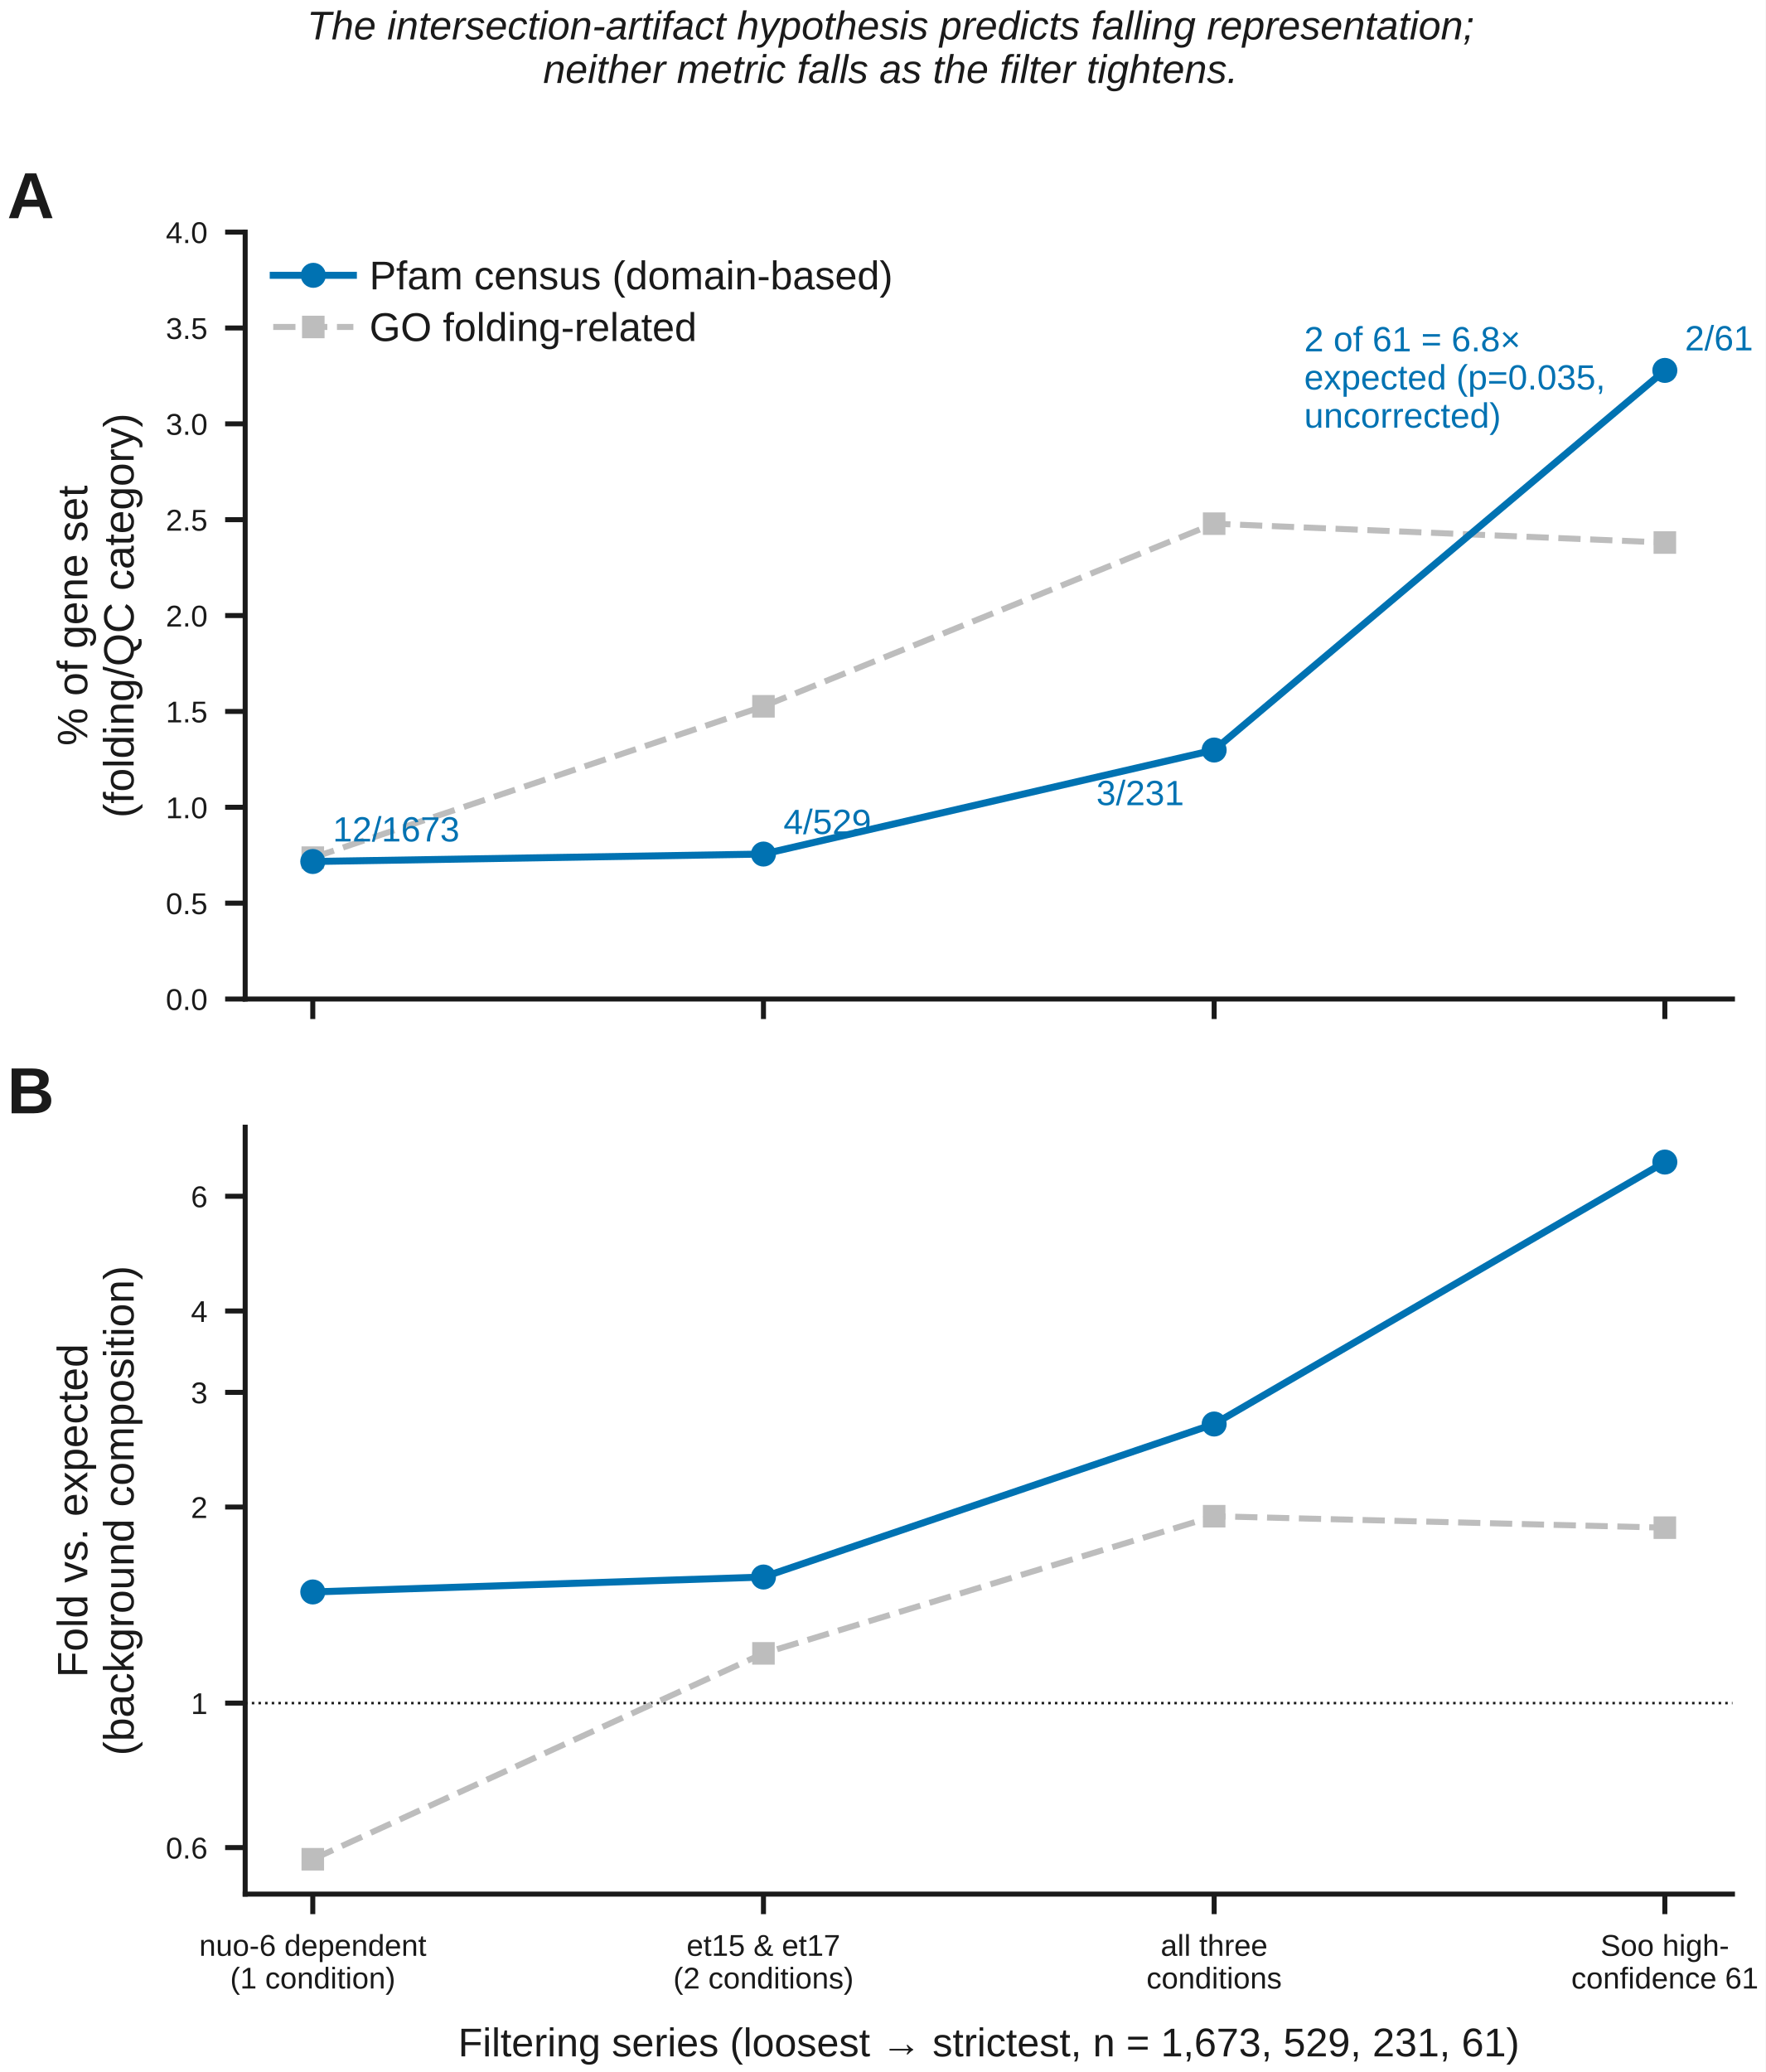
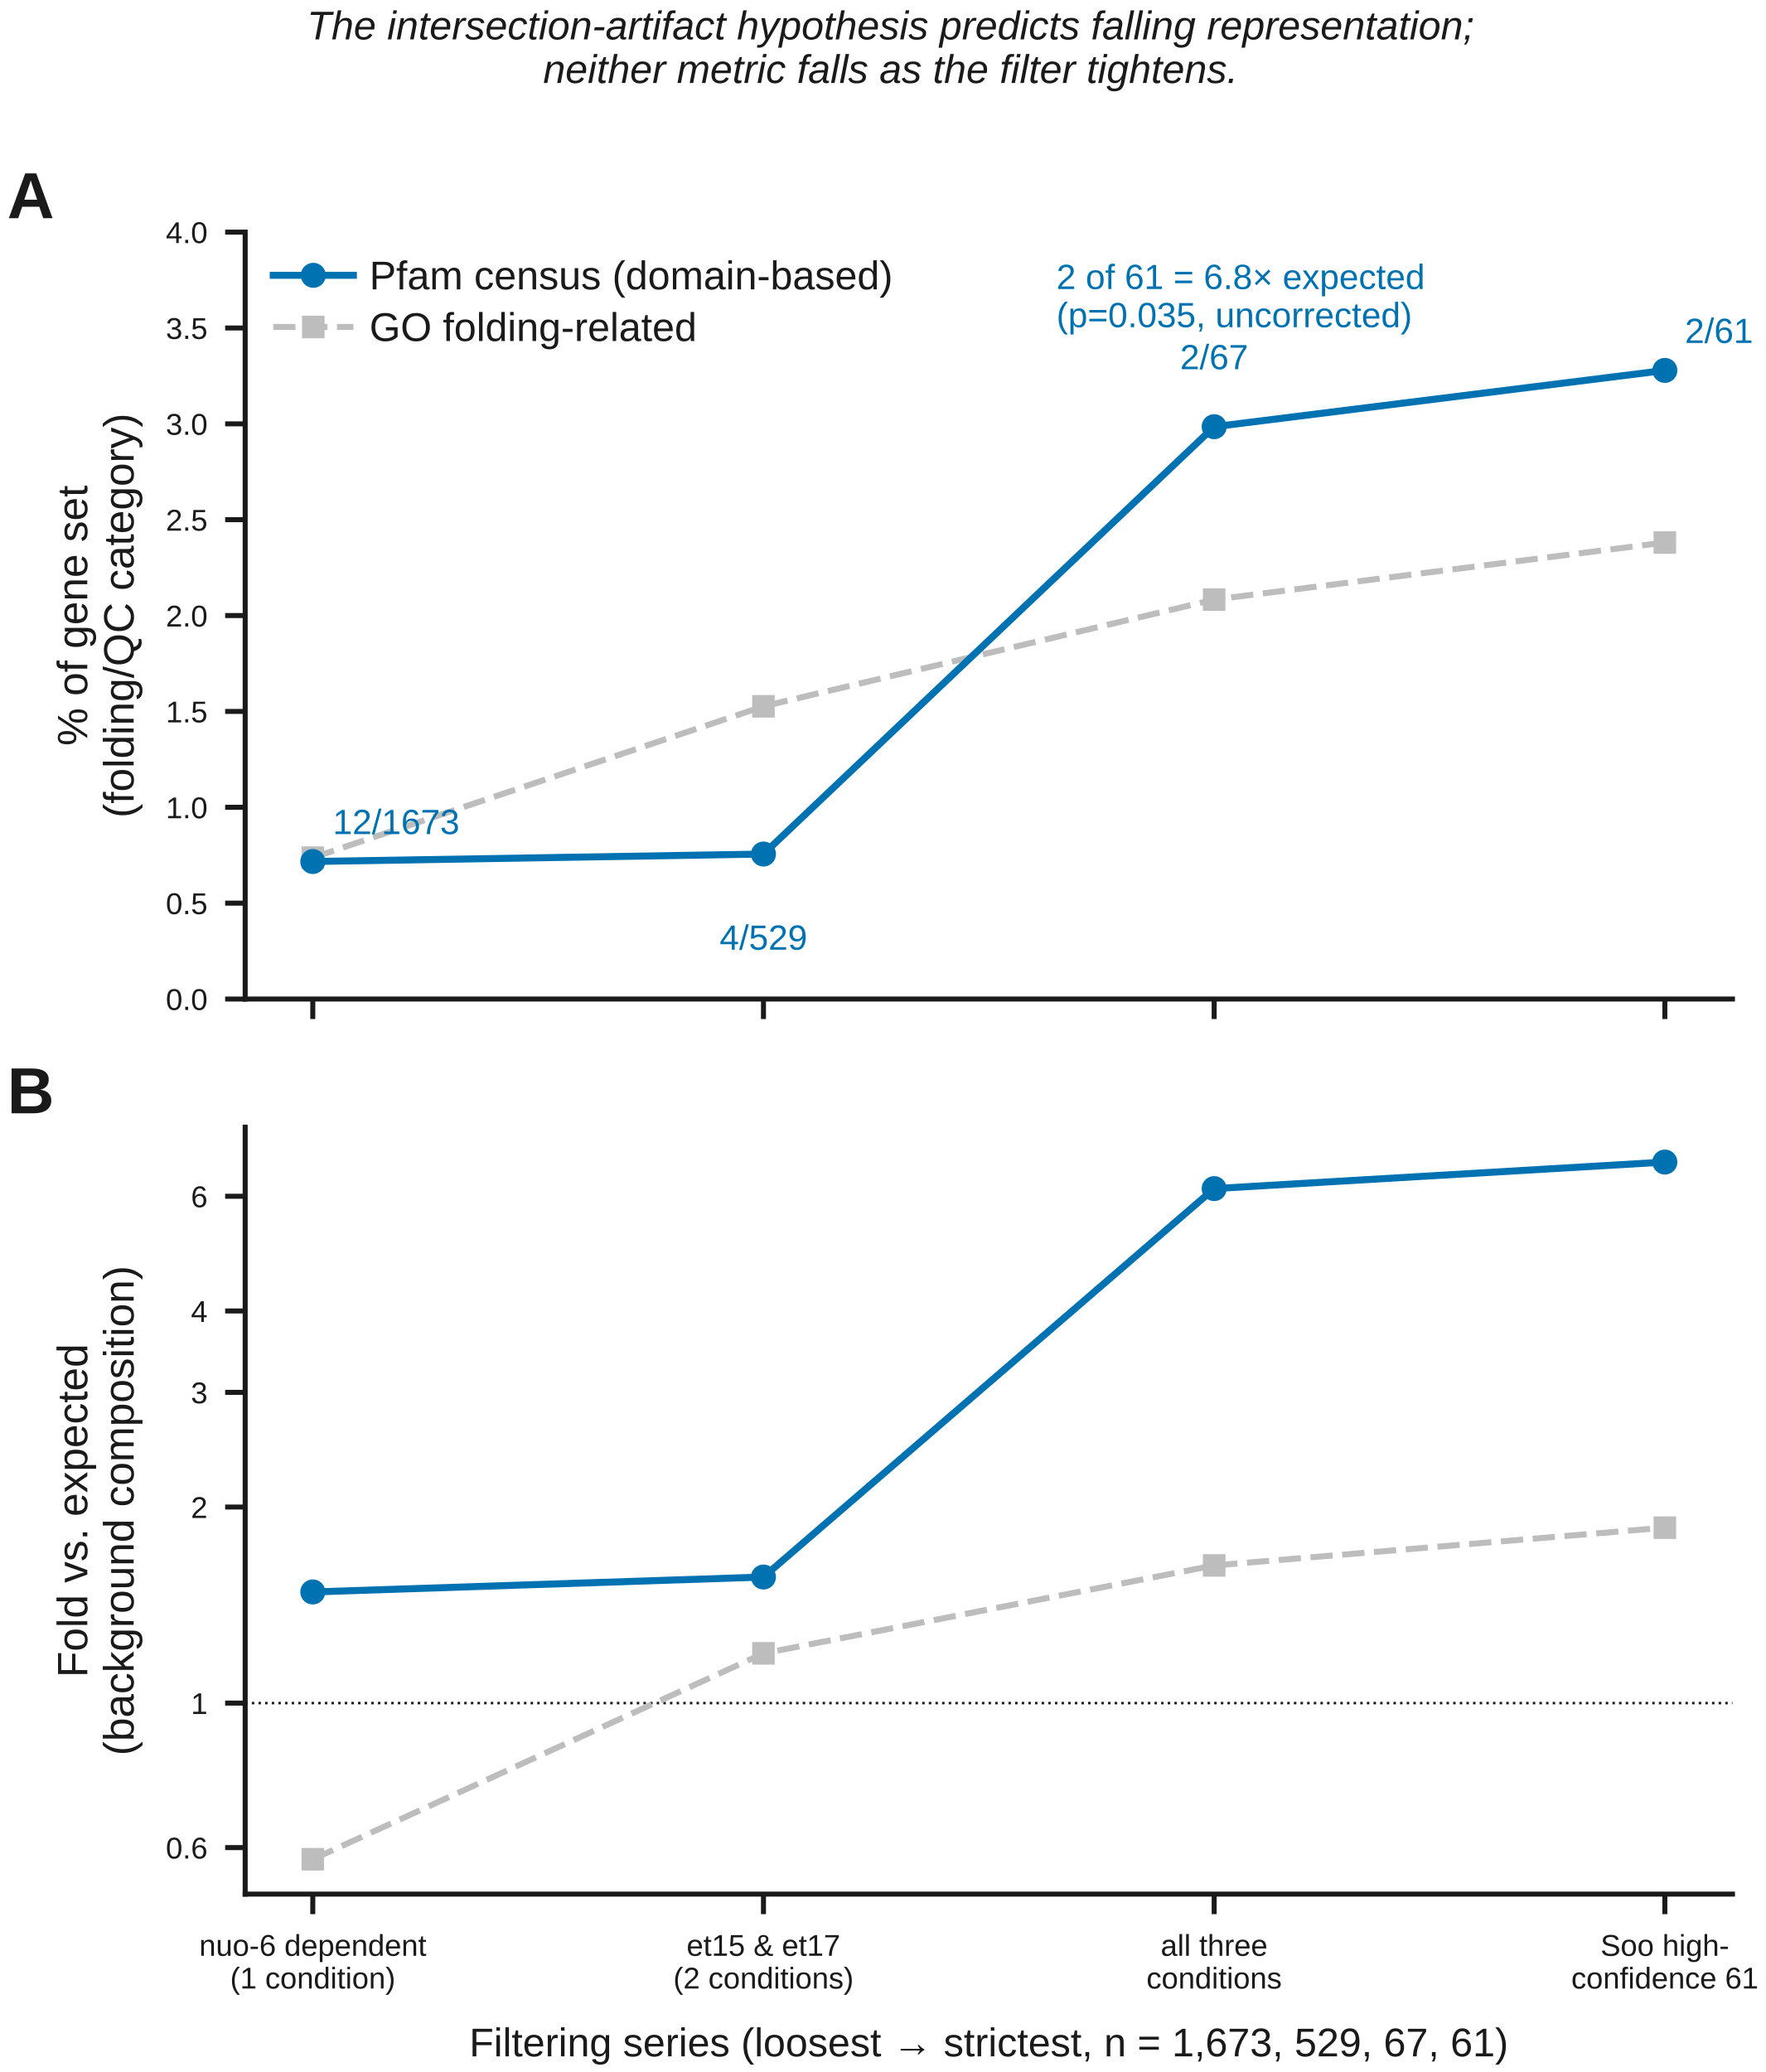
<svg xmlns="http://www.w3.org/2000/svg" xmlns:xlink="http://www.w3.org/1999/xlink" width="352.48pt" height="413.603pt" viewBox="0 0 352.48 413.603" version="1.1">
  <defs>
    <style type="text/css">*{stroke-linejoin: round; stroke-linecap: butt}</style>
  </defs>
  <g id="figure_1">
    <g id="patch_1">
      <path d="M 0 413.603  L 352.48 413.603  L 352.48 0  L 0 0  z " style="fill: #ffffff" />
    </g>
    <g id="axes_1">
      <g id="patch_2">
        <path d="M 48.946 199.421  L 345.857 199.421  L 345.857 46.334  L 48.946 46.334  z " style="fill: #ffffff" />
      </g>
      <g id="matplotlib.axis_1">
        <g id="xtick_1">
          <g id="line2d_1">
            <defs>
-               <path id="mf282375949" d="M 0 0  L 0 4  " style="stroke: #1a1a1a" />
+               <path id="m72ec7242b9" d="M 0 0  L 0 4  " style="stroke: #1a1a1a" />
            </defs>
            <g>
-               <use xlink:href="#mf282375949" x="62.442" y="199.421" style="fill: #1a1a1a; stroke: #1a1a1a" />
+               <use xlink:href="#m72ec7242b9" x="62.442" y="199.421" style="fill: #1a1a1a; stroke: #1a1a1a" />
            </g>
          </g>
        </g>
        <g id="xtick_2">
          <g id="line2d_2">
            <g>
-               <use xlink:href="#mf282375949" x="152.415" y="199.421" style="fill: #1a1a1a; stroke: #1a1a1a" />
+               <use xlink:href="#m72ec7242b9" x="152.415" y="199.421" style="fill: #1a1a1a; stroke: #1a1a1a" />
            </g>
          </g>
        </g>
        <g id="xtick_3">
          <g id="line2d_3">
            <g>
-               <use xlink:href="#mf282375949" x="242.388" y="199.421" style="fill: #1a1a1a; stroke: #1a1a1a" />
+               <use xlink:href="#m72ec7242b9" x="242.388" y="199.421" style="fill: #1a1a1a; stroke: #1a1a1a" />
            </g>
          </g>
        </g>
        <g id="xtick_4">
          <g id="line2d_4">
            <g>
-               <use xlink:href="#mf282375949" x="332.361" y="199.421" style="fill: #1a1a1a; stroke: #1a1a1a" />
+               <use xlink:href="#m72ec7242b9" x="332.361" y="199.421" style="fill: #1a1a1a; stroke: #1a1a1a" />
            </g>
          </g>
        </g>
      </g>
      <g id="matplotlib.axis_2">
        <g id="ytick_1">
          <g id="line2d_5">
            <defs>
-               <path id="ma448b4196e" d="M 0 0  L -4 0  " style="stroke: #1a1a1a" />
+               <path id="mc62d09e173" d="M 0 0  L -4 0  " style="stroke: #1a1a1a" />
            </defs>
            <g>
-               <use xlink:href="#ma448b4196e" x="48.946" y="199.421" style="fill: #1a1a1a; stroke: #1a1a1a" />
+               <use xlink:href="#mc62d09e173" x="48.946" y="199.421" style="fill: #1a1a1a; stroke: #1a1a1a" />
            </g>
          </g>
          <g id="text_1">
            <text style="font-size: 6px; font-family: 'Arial'; text-anchor: end; fill: #1a1a1a" x="41.446" y="201.605" transform="rotate(-0 41.44573 201.605)">0.0</text>
          </g>
        </g>
        <g id="ytick_2">
          <g id="line2d_6">
            <g>
-               <use xlink:href="#ma448b4196e" x="48.946" y="180.285" style="fill: #1a1a1a; stroke: #1a1a1a" />
+               <use xlink:href="#mc62d09e173" x="48.946" y="180.285" style="fill: #1a1a1a; stroke: #1a1a1a" />
            </g>
          </g>
          <g id="text_2">
            <text style="font-size: 6px; font-family: 'Arial'; text-anchor: end; fill: #1a1a1a" x="41.446" y="182.469" transform="rotate(-0 41.44573 182.4691)">0.5</text>
          </g>
        </g>
        <g id="ytick_3">
          <g id="line2d_7">
            <g>
-               <use xlink:href="#ma448b4196e" x="48.946" y="161.149" style="fill: #1a1a1a; stroke: #1a1a1a" />
+               <use xlink:href="#mc62d09e173" x="48.946" y="161.149" style="fill: #1a1a1a; stroke: #1a1a1a" />
            </g>
          </g>
          <g id="text_3">
            <text style="font-size: 6px; font-family: 'Arial'; text-anchor: end; fill: #1a1a1a" x="41.446" y="163.333" transform="rotate(-0 41.44573 163.3332)">1.0</text>
          </g>
        </g>
        <g id="ytick_4">
          <g id="line2d_8">
            <g>
-               <use xlink:href="#ma448b4196e" x="48.946" y="142.013" style="fill: #1a1a1a; stroke: #1a1a1a" />
+               <use xlink:href="#mc62d09e173" x="48.946" y="142.013" style="fill: #1a1a1a; stroke: #1a1a1a" />
            </g>
          </g>
          <g id="text_4">
            <text style="font-size: 6px; font-family: 'Arial'; text-anchor: end; fill: #1a1a1a" x="41.446" y="144.197" transform="rotate(-0 41.44573 144.1973)">1.5</text>
          </g>
        </g>
        <g id="ytick_5">
          <g id="line2d_9">
            <g>
-               <use xlink:href="#ma448b4196e" x="48.946" y="122.877" style="fill: #1a1a1a; stroke: #1a1a1a" />
+               <use xlink:href="#mc62d09e173" x="48.946" y="122.877" style="fill: #1a1a1a; stroke: #1a1a1a" />
            </g>
          </g>
          <g id="text_5">
            <text style="font-size: 6px; font-family: 'Arial'; text-anchor: end; fill: #1a1a1a" x="41.446" y="125.061" transform="rotate(-0 41.44573 125.0614)">2.0</text>
          </g>
        </g>
        <g id="ytick_6">
          <g id="line2d_10">
            <g>
-               <use xlink:href="#ma448b4196e" x="48.946" y="103.741" style="fill: #1a1a1a; stroke: #1a1a1a" />
+               <use xlink:href="#mc62d09e173" x="48.946" y="103.741" style="fill: #1a1a1a; stroke: #1a1a1a" />
            </g>
          </g>
          <g id="text_6">
            <text style="font-size: 6px; font-family: 'Arial'; text-anchor: end; fill: #1a1a1a" x="41.446" y="105.925" transform="rotate(-0 41.44573 105.9255)">2.5</text>
          </g>
        </g>
        <g id="ytick_7">
          <g id="line2d_11">
            <g>
-               <use xlink:href="#ma448b4196e" x="48.946" y="84.606" style="fill: #1a1a1a; stroke: #1a1a1a" />
+               <use xlink:href="#mc62d09e173" x="48.946" y="84.606" style="fill: #1a1a1a; stroke: #1a1a1a" />
            </g>
          </g>
          <g id="text_7">
            <text style="font-size: 6px; font-family: 'Arial'; text-anchor: end; fill: #1a1a1a" x="41.446" y="86.79" transform="rotate(-0 41.44573 86.78959)">3.0</text>
          </g>
        </g>
        <g id="ytick_8">
          <g id="line2d_12">
            <g>
-               <use xlink:href="#ma448b4196e" x="48.946" y="65.47" style="fill: #1a1a1a; stroke: #1a1a1a" />
+               <use xlink:href="#mc62d09e173" x="48.946" y="65.47" style="fill: #1a1a1a; stroke: #1a1a1a" />
            </g>
          </g>
          <g id="text_8">
            <text style="font-size: 6px; font-family: 'Arial'; text-anchor: end; fill: #1a1a1a" x="41.446" y="67.654" transform="rotate(-0 41.44573 67.65369)">3.5</text>
          </g>
        </g>
        <g id="ytick_9">
          <g id="line2d_13">
            <g>
-               <use xlink:href="#ma448b4196e" x="48.946" y="46.334" style="fill: #1a1a1a; stroke: #1a1a1a" />
+               <use xlink:href="#mc62d09e173" x="48.946" y="46.334" style="fill: #1a1a1a; stroke: #1a1a1a" />
            </g>
          </g>
          <g id="text_9">
            <text style="font-size: 6px; font-family: 'Arial'; text-anchor: end; fill: #1a1a1a" x="41.446" y="48.518" transform="rotate(-0 41.44573 48.51778)">4.0</text>
          </g>
        </g>
        <g id="text_10">
          <text style="font-size: 8.5px; font-family: 'Arial'; fill: #1a1a1a" transform="translate(17.42346 148.8654) rotate(-90)">% of gene set</text>
          <text style="font-size: 8.5px; font-family: 'Arial'; fill: #1a1a1a" transform="translate(26.67966 163.2663) rotate(-90)">(folding/QC category)</text>
        </g>
      </g>
      <g id="line2d_14">
-         <path d="M 62.442 171.202  L 152.415 140.991  L 242.388 104.532  L 332.361 108.298  " clip-path="url(#p4bfb0f254c)" style="fill: none; stroke-dasharray: 4.44,1.92; stroke-dashoffset: 0; stroke: #bdbdbd; stroke-width: 1.2" />
+         <path d="M 62.442 171.202  L 152.415 140.991  L 242.388 119.688  L 332.361 108.298  " clip-path="url(#pf0400d0f73)" style="fill: none; stroke-dasharray: 4.44,1.92; stroke-dashoffset: 0; stroke: #bdbdbd; stroke-width: 1.2" />
        <defs>
-           <path id="meef2eafab6" d="M -1.75 1.75  L 1.75 1.75  L 1.75 -1.75  L -1.75 -1.75  z " style="stroke: #bdbdbd; stroke-linejoin: miter" />
+           <path id="m95d71a5a78" d="M -1.75 1.75  L 1.75 1.75  L 1.75 -1.75  L -1.75 -1.75  z " style="stroke: #bdbdbd; stroke-linejoin: miter" />
        </defs>
-         <g clip-path="url(#p4bfb0f254c)">
-           <use xlink:href="#meef2eafab6" x="62.442" y="171.202" style="fill: #bdbdbd; stroke: #bdbdbd; stroke-linejoin: miter" />
-           <use xlink:href="#meef2eafab6" x="152.415" y="140.991" style="fill: #bdbdbd; stroke: #bdbdbd; stroke-linejoin: miter" />
-           <use xlink:href="#meef2eafab6" x="242.388" y="104.532" style="fill: #bdbdbd; stroke: #bdbdbd; stroke-linejoin: miter" />
-           <use xlink:href="#meef2eafab6" x="332.361" y="108.298" style="fill: #bdbdbd; stroke: #bdbdbd; stroke-linejoin: miter" />
+         <g clip-path="url(#pf0400d0f73)">
+           <use xlink:href="#m95d71a5a78" x="62.442" y="171.202" style="fill: #bdbdbd; stroke: #bdbdbd; stroke-linejoin: miter" />
+           <use xlink:href="#m95d71a5a78" x="152.415" y="140.991" style="fill: #bdbdbd; stroke: #bdbdbd; stroke-linejoin: miter" />
+           <use xlink:href="#m95d71a5a78" x="242.388" y="119.688" style="fill: #bdbdbd; stroke: #bdbdbd; stroke-linejoin: miter" />
+           <use xlink:href="#m95d71a5a78" x="332.361" y="108.298" style="fill: #bdbdbd; stroke: #bdbdbd; stroke-linejoin: miter" />
        </g>
      </g>
      <g id="patch_3">
        <path d="M 48.946 199.421  L 48.946 46.334  " style="fill: none; stroke: #1a1a1a; stroke-linejoin: miter; stroke-linecap: square" />
      </g>
      <g id="patch_4">
        <path d="M 48.946 199.421  L 345.857 199.421  " style="fill: none; stroke: #1a1a1a; stroke-linejoin: miter; stroke-linecap: square" />
      </g>
      <g id="line2d_15">
-         <path d="M 62.442 171.97  L 152.415 170.482  L 242.388 149.717  L 332.361 73.94  " clip-path="url(#p4bfb0f254c)" style="fill: none; stroke: #0072b2; stroke-width: 1.4; stroke-linecap: square" />
+         <path d="M 62.442 171.97  L 152.415 170.482  L 242.388 85.177  L 332.361 73.94  " clip-path="url(#pf0400d0f73)" style="fill: none; stroke: #0072b2; stroke-width: 1.4; stroke-linecap: square" />
        <defs>
-           <path id="mf6ae753de9" d="M 0 2  C 0.53 2 1.039 1.789 1.414 1.414  C 1.789 1.039 2 0.53 2 0  C 2 -0.53 1.789 -1.039 1.414 -1.414  C 1.039 -1.789 0.53 -2 0 -2  C -0.53 -2 -1.039 -1.789 -1.414 -1.414  C -1.789 -1.039 -2 -0.53 -2 0  C -2 0.53 -1.789 1.039 -1.414 1.414  C -1.039 1.789 -0.53 2 0 2  z " style="stroke: #0072b2" />
+           <path id="mb228cdce57" d="M 0 2  C 0.53 2 1.039 1.789 1.414 1.414  C 1.789 1.039 2 0.53 2 0  C 2 -0.53 1.789 -1.039 1.414 -1.414  C 1.039 -1.789 0.53 -2 0 -2  C -0.53 -2 -1.039 -1.789 -1.414 -1.414  C -1.789 -1.039 -2 -0.53 -2 0  C -2 0.53 -1.789 1.039 -1.414 1.414  C -1.039 1.789 -0.53 2 0 2  z " style="stroke: #0072b2" />
        </defs>
-         <g clip-path="url(#p4bfb0f254c)">
-           <use xlink:href="#mf6ae753de9" x="62.442" y="171.97" style="fill: #0072b2; stroke: #0072b2" />
-           <use xlink:href="#mf6ae753de9" x="152.415" y="170.482" style="fill: #0072b2; stroke: #0072b2" />
-           <use xlink:href="#mf6ae753de9" x="242.388" y="149.717" style="fill: #0072b2; stroke: #0072b2" />
-           <use xlink:href="#mf6ae753de9" x="332.361" y="73.94" style="fill: #0072b2; stroke: #0072b2" />
+         <g clip-path="url(#pf0400d0f73)">
+           <use xlink:href="#mb228cdce57" x="62.442" y="171.97" style="fill: #0072b2; stroke: #0072b2" />
+           <use xlink:href="#mb228cdce57" x="152.415" y="170.482" style="fill: #0072b2; stroke: #0072b2" />
+           <use xlink:href="#mb228cdce57" x="242.388" y="85.177" style="fill: #0072b2; stroke: #0072b2" />
+           <use xlink:href="#mb228cdce57" x="332.361" y="73.94" style="fill: #0072b2; stroke: #0072b2" />
        </g>
      </g>
      <g id="text_11">
-         <text style="font-size: 7px; font-family: 'Arial'; text-anchor: start; fill: #0072b2" x="66.442" y="167.97" transform="rotate(-0 66.44168 167.9695)">12/1673</text>
+         <text style="font-size: 7px; font-family: 'Arial'; text-anchor: start; fill: #0072b2" x="66.442" y="166.496" transform="rotate(-0 66.44168 166.4964)">12/1673</text>
      </g>
      <g id="text_12">
-         <text style="font-size: 7px; font-family: 'Arial'; text-anchor: start; fill: #0072b2" x="156.415" y="166.482" transform="rotate(-0 156.4147 166.4819)">4/529</text>
+         <text style="font-size: 7px; font-family: 'Arial'; text-anchor: middle; fill: #0072b2" x="152.415" y="189.578" transform="rotate(-0 152.4147 189.5781)">4/529</text>
      </g>
      <g id="text_13">
-         <text style="font-size: 7px; font-family: 'Arial'; text-anchor: end; fill: #0072b2" x="236.388" y="160.717" transform="rotate(-0 236.3876 160.7173)">3/231</text>
+         <text style="font-size: 7px; font-family: 'Arial'; text-anchor: middle; fill: #0072b2" x="242.388" y="73.704" transform="rotate(-0 242.3876 73.70359)">2/67</text>
      </g>
      <g id="text_14">
-         <text style="font-size: 7px; font-family: 'Arial'; text-anchor: start; fill: #0072b2" x="336.361" y="69.94" transform="rotate(-0 336.3606 69.93959)">2/61</text>
+         <text style="font-size: 7px; font-family: 'Arial'; text-anchor: start; fill: #0072b2" x="336.361" y="68.466" transform="rotate(-0 336.3606 68.46645)">2/61</text>
      </g>
      <g id="text_15">
-         <text style="font-size: 7px; font-family: 'Arial'; fill: #0072b2" transform="translate(260.3606 70.13233)">2 of 61 = 6.8×</text>
-         <text style="font-size: 7px; font-family: 'Arial'; fill: #0072b2" transform="translate(260.3606 77.75098)">expected (p=0.035,</text>
-         <text style="font-size: 7px; font-family: 'Arial'; fill: #0072b2" transform="translate(260.3606 85.36977)">uncorrected)</text>
+         <text style="font-size: 7px; font-family: 'Arial'; fill: #0072b2" transform="translate(210.8971 57.69532)">2 of 61 = 6.8× expected</text>
+         <text style="font-size: 7px; font-family: 'Arial'; fill: #0072b2" transform="translate(210.8971 65.31397)">(p=0.035, uncorrected)</text>
      </g>
      <g id="text_16">
        <text style="font-weight: 700; font-size: 13px; font-family: 'Arial'; text-anchor: start; fill: #1a1a1a" x="1.44" y="43.551" transform="rotate(-0 1.44 43.55108)">A</text>
      </g>
      <g id="legend_1">
        <g id="line2d_16">
          <path d="M 54.546 54.958  L 62.546 54.958  L 70.546 54.958  " style="fill: none; stroke: #0072b2; stroke-width: 1.4; stroke-linecap: square" />
          <g>
-             <use xlink:href="#mf6ae753de9" x="62.546" y="54.958" style="fill: #0072b2; stroke: #0072b2" />
+             <use xlink:href="#mb228cdce57" x="62.546" y="54.958" style="fill: #0072b2; stroke: #0072b2" />
          </g>
        </g>
        <g id="text_17">
          <text style="font-size: 8px; font-family: 'Arial'; text-anchor: start; fill: #1a1a1a" x="73.746" y="57.758" transform="rotate(-0 73.74573 57.75792)">Pfam census (domain-based)</text>
        </g>
        <g id="line2d_17">
          <path d="M 54.546 65.27  L 62.546 65.27  L 70.546 65.27  " style="fill: none; stroke-dasharray: 4.44,1.92; stroke-dashoffset: 0; stroke: #bdbdbd; stroke-width: 1.2" />
          <g>
-             <use xlink:href="#meef2eafab6" x="62.546" y="65.27" style="fill: #bdbdbd; stroke: #bdbdbd; stroke-linejoin: miter" />
+             <use xlink:href="#m95d71a5a78" x="62.546" y="65.27" style="fill: #bdbdbd; stroke: #bdbdbd; stroke-linejoin: miter" />
          </g>
        </g>
        <g id="text_18">
          <text style="font-size: 8px; font-family: 'Arial'; text-anchor: start; fill: #1a1a1a" x="73.746" y="68.07" transform="rotate(-0 73.74573 68.07042)">GO folding-related</text>
        </g>
      </g>
    </g>
    <g id="axes_2">
      <g id="patch_5">
        <path d="M 48.946 378.094  L 345.857 378.094  L 345.857 225.007  L 48.946 225.007  z " style="fill: #ffffff" />
      </g>
      <g id="line2d_18">
-         <path d="M 48.946 339.966  L 345.857 339.966  " clip-path="url(#p3338def22d)" style="fill: none; stroke-dasharray: 0.5,0.825; stroke-dashoffset: 0; stroke: #1a1a1a; stroke-width: 0.5" />
+         <path d="M 48.946 339.966  L 345.857 339.966  " clip-path="url(#p9ae2618502)" style="fill: none; stroke-dasharray: 0.5,0.825; stroke-dashoffset: 0; stroke: #1a1a1a; stroke-width: 0.5" />
      </g>
      <g id="matplotlib.axis_3">
        <g id="xtick_5">
          <g id="line2d_19">
            <g>
-               <use xlink:href="#mf282375949" x="62.442" y="378.094" style="fill: #1a1a1a; stroke: #1a1a1a" />
+               <use xlink:href="#m72ec7242b9" x="62.442" y="378.094" style="fill: #1a1a1a; stroke: #1a1a1a" />
            </g>
          </g>
          <g id="text_19">
            <text style="font-size: 6px; font-family: 'Arial'; fill: #1a1a1a" transform="translate(39.75653 390.4119)">nuo-6 dependent</text>
            <text style="font-size: 6px; font-family: 'Arial'; fill: #1a1a1a" transform="translate(45.93418 396.9421)">(1 condition)</text>
          </g>
        </g>
        <g id="xtick_6">
          <g id="line2d_20">
            <g>
-               <use xlink:href="#mf282375949" x="152.415" y="378.094" style="fill: #1a1a1a; stroke: #1a1a1a" />
+               <use xlink:href="#m72ec7242b9" x="152.415" y="378.094" style="fill: #1a1a1a; stroke: #1a1a1a" />
            </g>
          </g>
          <g id="text_20">
            <text style="font-size: 6px; font-family: 'Arial'; fill: #1a1a1a" transform="translate(137.0701 390.4119)">et15 &amp; et17</text>
            <text style="font-size: 6px; font-family: 'Arial'; fill: #1a1a1a" transform="translate(134.4072 396.9421)">(2 conditions)</text>
          </g>
        </g>
        <g id="xtick_7">
          <g id="line2d_21">
            <g>
-               <use xlink:href="#mf282375949" x="242.388" y="378.094" style="fill: #1a1a1a; stroke: #1a1a1a" />
+               <use xlink:href="#m72ec7242b9" x="242.388" y="378.094" style="fill: #1a1a1a; stroke: #1a1a1a" />
            </g>
          </g>
          <g id="text_21">
            <text style="font-size: 6px; font-family: 'Arial'; fill: #1a1a1a" transform="translate(231.7156 390.4119)">all three</text>
            <text style="font-size: 6px; font-family: 'Arial'; fill: #1a1a1a" transform="translate(228.8797 396.9421)">conditions</text>
          </g>
        </g>
        <g id="xtick_8">
          <g id="line2d_22">
            <g>
-               <use xlink:href="#mf282375949" x="332.361" y="378.094" style="fill: #1a1a1a; stroke: #1a1a1a" />
+               <use xlink:href="#m72ec7242b9" x="332.361" y="378.094" style="fill: #1a1a1a; stroke: #1a1a1a" />
            </g>
          </g>
          <g id="text_22">
            <text style="font-size: 6px; font-family: 'Arial'; fill: #1a1a1a" transform="translate(319.5192 390.4119)">Soo high-</text>
            <text style="font-size: 6px; font-family: 'Arial'; fill: #1a1a1a" transform="translate(313.6809 396.9423)">confidence 61</text>
          </g>
        </g>
        <g id="text_23">
-           <text style="font-size: 8px; font-family: 'Arial'; text-anchor: middle; fill: #1a1a1a" x="197.401" y="410.479" transform="rotate(-0 197.4012 410.4789)">Filtering series (loosest → strictest, n = 1,673, 529, 231, 61)</text>
+           <text style="font-size: 8px; font-family: 'Arial'; text-anchor: middle; fill: #1a1a1a" x="197.401" y="410.479" transform="rotate(-0 197.4012 410.4789)">Filtering series (loosest → strictest, n = 1,673, 529, 67, 61)</text>
        </g>
      </g>
      <g id="matplotlib.axis_4">
        <g id="ytick_10">
          <g id="line2d_23">
            <g>
-               <use xlink:href="#ma448b4196e" x="48.946" y="368.81" style="fill: #1a1a1a; stroke: #1a1a1a" />
+               <use xlink:href="#mc62d09e173" x="48.946" y="368.81" style="fill: #1a1a1a; stroke: #1a1a1a" />
            </g>
          </g>
          <g id="text_24">
            <text style="font-size: 6px; font-family: 'Arial'; text-anchor: end; fill: #1a1a1a" x="41.446" y="370.994" transform="rotate(-0 41.44573 370.994)">0.6</text>
          </g>
        </g>
        <g id="ytick_11">
          <g id="line2d_24">
            <g>
-               <use xlink:href="#ma448b4196e" x="48.946" y="339.966" style="fill: #1a1a1a; stroke: #1a1a1a" />
+               <use xlink:href="#mc62d09e173" x="48.946" y="339.966" style="fill: #1a1a1a; stroke: #1a1a1a" />
            </g>
          </g>
          <g id="text_25">
            <text style="font-size: 6px; font-family: 'Arial'; text-anchor: end; fill: #1a1a1a" x="41.446" y="342.15" transform="rotate(-0 41.44573 342.15)">1</text>
          </g>
        </g>
        <g id="ytick_12">
          <g id="line2d_25">
            <g>
-               <use xlink:href="#ma448b4196e" x="48.946" y="300.827" style="fill: #1a1a1a; stroke: #1a1a1a" />
+               <use xlink:href="#mc62d09e173" x="48.946" y="300.827" style="fill: #1a1a1a; stroke: #1a1a1a" />
            </g>
          </g>
          <g id="text_26">
            <text style="font-size: 6px; font-family: 'Arial'; text-anchor: end; fill: #1a1a1a" x="41.446" y="303.011" transform="rotate(-0 41.44573 303.0111)">2</text>
          </g>
        </g>
        <g id="ytick_13">
          <g id="line2d_26">
            <g>
-               <use xlink:href="#ma448b4196e" x="48.946" y="277.932" style="fill: #1a1a1a; stroke: #1a1a1a" />
+               <use xlink:href="#mc62d09e173" x="48.946" y="277.932" style="fill: #1a1a1a; stroke: #1a1a1a" />
            </g>
          </g>
          <g id="text_27">
            <text style="font-size: 6px; font-family: 'Arial'; text-anchor: end; fill: #1a1a1a" x="41.446" y="280.116" transform="rotate(-0 41.44573 280.1162)">3</text>
          </g>
        </g>
        <g id="ytick_14">
          <g id="line2d_27">
            <g>
-               <use xlink:href="#ma448b4196e" x="48.946" y="261.688" style="fill: #1a1a1a; stroke: #1a1a1a" />
+               <use xlink:href="#mc62d09e173" x="48.946" y="261.688" style="fill: #1a1a1a; stroke: #1a1a1a" />
            </g>
          </g>
          <g id="text_28">
            <text style="font-size: 6px; font-family: 'Arial'; text-anchor: end; fill: #1a1a1a" x="41.446" y="263.872" transform="rotate(-0 41.44573 263.8721)">4</text>
          </g>
        </g>
        <g id="ytick_15">
          <g id="line2d_28">
            <g>
-               <use xlink:href="#ma448b4196e" x="48.946" y="238.793" style="fill: #1a1a1a; stroke: #1a1a1a" />
+               <use xlink:href="#mc62d09e173" x="48.946" y="238.793" style="fill: #1a1a1a; stroke: #1a1a1a" />
            </g>
          </g>
          <g id="text_29">
            <text style="font-size: 6px; font-family: 'Arial'; text-anchor: end; fill: #1a1a1a" x="41.446" y="240.977" transform="rotate(-0 41.44573 240.9773)">6</text>
          </g>
        </g>
        <g id="text_30">
          <text style="font-size: 8.5px; font-family: 'Arial'; fill: #1a1a1a" transform="translate(17.42844 334.8571) rotate(-90)">Fold vs. expected</text>
          <text style="font-size: 8.5px; font-family: 'Arial'; fill: #1a1a1a" transform="translate(26.67966 350.4466) rotate(-90)">(background composition)</text>
        </g>
      </g>
      <g id="line2d_29">
-         <path d="M 62.442 371.135  L 152.415 330.037  L 242.388 302.659  L 332.361 304.945  " clip-path="url(#p3338def22d)" style="fill: none; stroke-dasharray: 4.44,1.92; stroke-dashoffset: 0; stroke: #bdbdbd; stroke-width: 1.2" />
-         <g clip-path="url(#p3338def22d)">
-           <use xlink:href="#meef2eafab6" x="62.442" y="371.135" style="fill: #bdbdbd; stroke: #bdbdbd; stroke-linejoin: miter" />
-           <use xlink:href="#meef2eafab6" x="152.415" y="330.037" style="fill: #bdbdbd; stroke: #bdbdbd; stroke-linejoin: miter" />
-           <use xlink:href="#meef2eafab6" x="242.388" y="302.659" style="fill: #bdbdbd; stroke: #bdbdbd; stroke-linejoin: miter" />
-           <use xlink:href="#meef2eafab6" x="332.361" y="304.945" style="fill: #bdbdbd; stroke: #bdbdbd; stroke-linejoin: miter" />
+         <path d="M 62.442 371.135  L 152.415 330.037  L 242.388 312.485  L 332.361 304.945  " clip-path="url(#p9ae2618502)" style="fill: none; stroke-dasharray: 4.44,1.92; stroke-dashoffset: 0; stroke: #bdbdbd; stroke-width: 1.2" />
+         <g clip-path="url(#p9ae2618502)">
+           <use xlink:href="#m95d71a5a78" x="62.442" y="371.135" style="fill: #bdbdbd; stroke: #bdbdbd; stroke-linejoin: miter" />
+           <use xlink:href="#m95d71a5a78" x="152.415" y="330.037" style="fill: #bdbdbd; stroke: #bdbdbd; stroke-linejoin: miter" />
+           <use xlink:href="#m95d71a5a78" x="242.388" y="312.485" style="fill: #bdbdbd; stroke: #bdbdbd; stroke-linejoin: miter" />
+           <use xlink:href="#m95d71a5a78" x="332.361" y="304.945" style="fill: #bdbdbd; stroke: #bdbdbd; stroke-linejoin: miter" />
        </g>
      </g>
      <g id="patch_6">
        <path d="M 48.946 378.094  L 48.946 225.007  " style="fill: none; stroke: #1a1a1a; stroke-linejoin: miter; stroke-linecap: square" />
      </g>
      <g id="patch_7">
        <path d="M 48.946 378.094  L 345.857 378.094  " style="fill: none; stroke: #1a1a1a; stroke-linejoin: miter; stroke-linecap: square" />
      </g>
      <g id="line2d_30">
-         <path d="M 62.442 317.778  L 152.415 314.798  L 242.388 284.257  L 332.361 231.965  " clip-path="url(#p3338def22d)" style="fill: none; stroke: #0072b2; stroke-width: 1.4; stroke-linecap: square" />
-         <g clip-path="url(#p3338def22d)">
-           <use xlink:href="#mf6ae753de9" x="62.442" y="317.778" style="fill: #0072b2; stroke: #0072b2" />
-           <use xlink:href="#mf6ae753de9" x="152.415" y="314.798" style="fill: #0072b2; stroke: #0072b2" />
-           <use xlink:href="#mf6ae753de9" x="242.388" y="284.257" style="fill: #0072b2; stroke: #0072b2" />
-           <use xlink:href="#mf6ae753de9" x="332.361" y="231.965" style="fill: #0072b2; stroke: #0072b2" />
+         <path d="M 62.442 317.778  L 152.415 314.798  L 242.388 237.263  L 332.361 231.965  " clip-path="url(#p9ae2618502)" style="fill: none; stroke: #0072b2; stroke-width: 1.4; stroke-linecap: square" />
+         <g clip-path="url(#p9ae2618502)">
+           <use xlink:href="#mb228cdce57" x="62.442" y="317.778" style="fill: #0072b2; stroke: #0072b2" />
+           <use xlink:href="#mb228cdce57" x="152.415" y="314.798" style="fill: #0072b2; stroke: #0072b2" />
+           <use xlink:href="#mb228cdce57" x="242.388" y="237.263" style="fill: #0072b2; stroke: #0072b2" />
+           <use xlink:href="#mb228cdce57" x="332.361" y="231.965" style="fill: #0072b2; stroke: #0072b2" />
        </g>
      </g>
      <g id="text_31">
        <text style="font-weight: 700; font-size: 13px; font-family: 'Arial'; text-anchor: start; fill: #1a1a1a" x="1.44" y="222.224" transform="rotate(-0 1.44 222.2241)">B</text>
      </g>
    </g>
    <g id="text_32">
      <text style="font-style: italic; font-size: 8px; font-family: 'Arial'; fill: #1a1a1a" transform="translate(61.28759 7.863828)">The intersection-artifact hypothesis predicts falling representation;</text>
      <text style="font-style: italic; font-size: 8px; font-family: 'Arial'; fill: #1a1a1a" transform="translate(108.4245 16.57102)">neither metric falls as the filter tightens.</text>
    </g>
  </g>
  <defs>
-     <clipPath id="p4bfb0f254c">
+     <clipPath id="pf0400d0f73">
      <rect x="48.946" y="46.334" width="296.911" height="153.087" />
    </clipPath>
-     <clipPath id="p3338def22d">
+     <clipPath id="p9ae2618502">
      <rect x="48.946" y="225.007" width="296.911" height="153.087" />
    </clipPath>
  </defs>
</svg>
